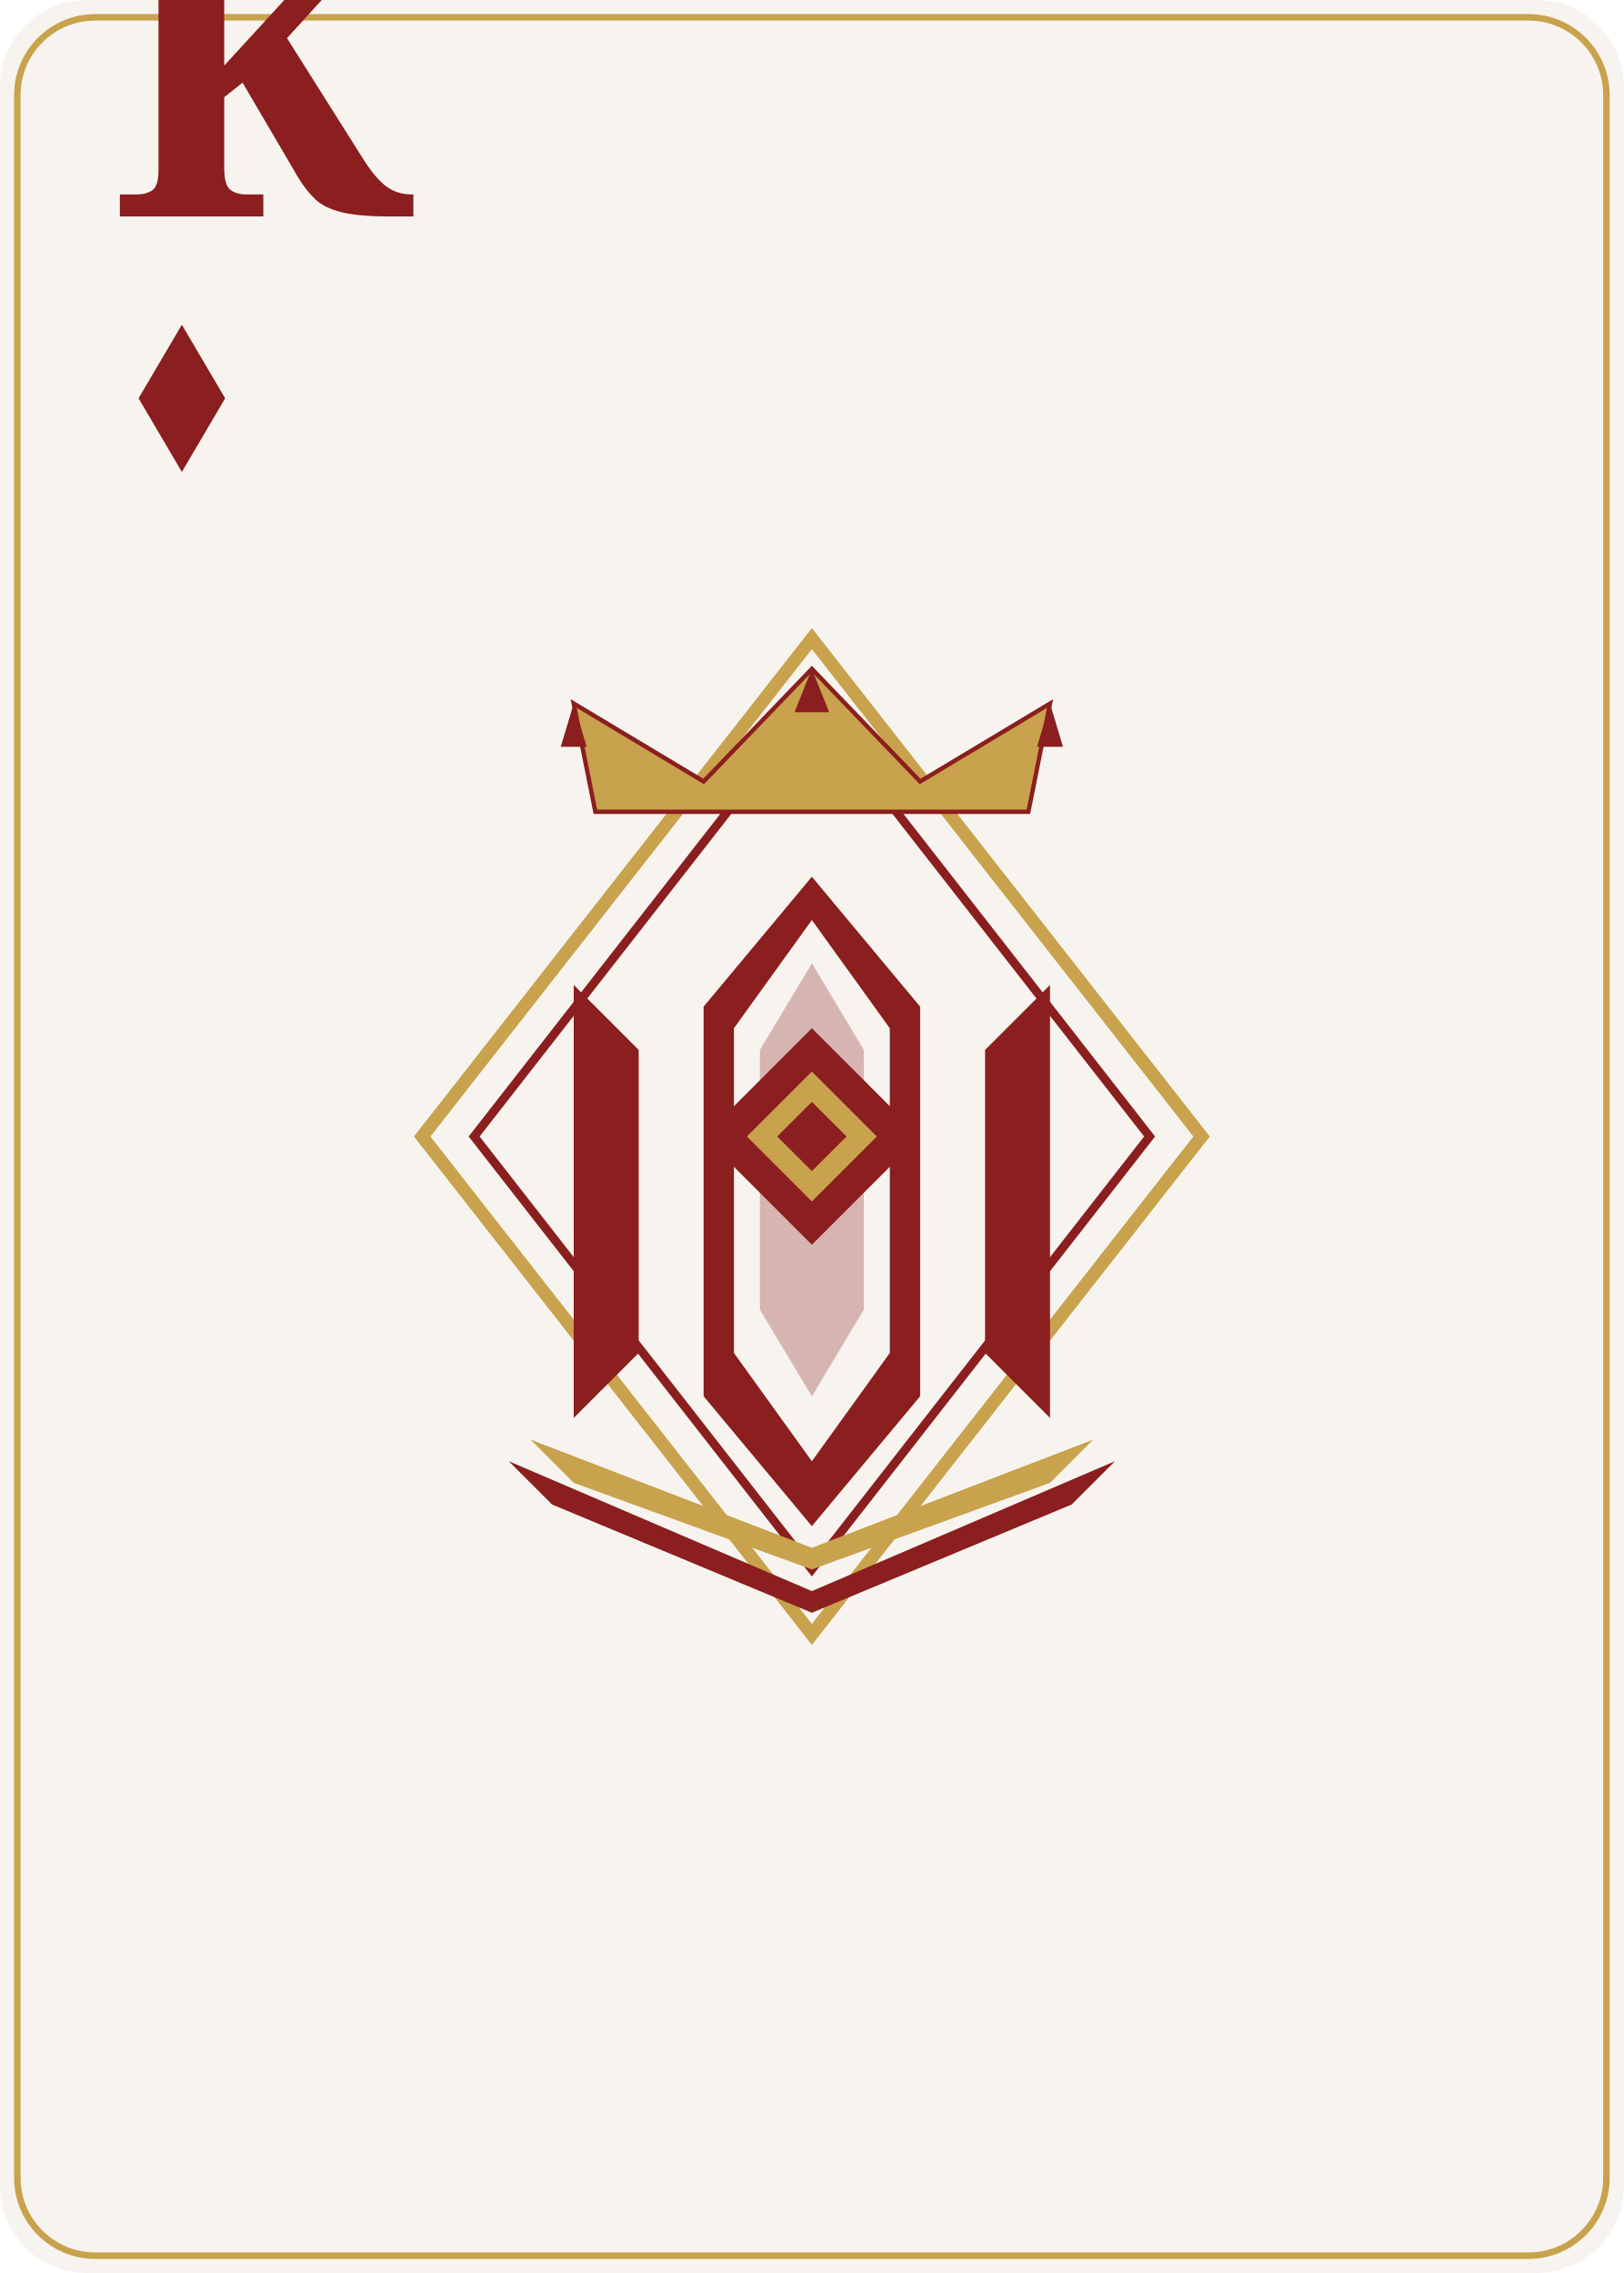
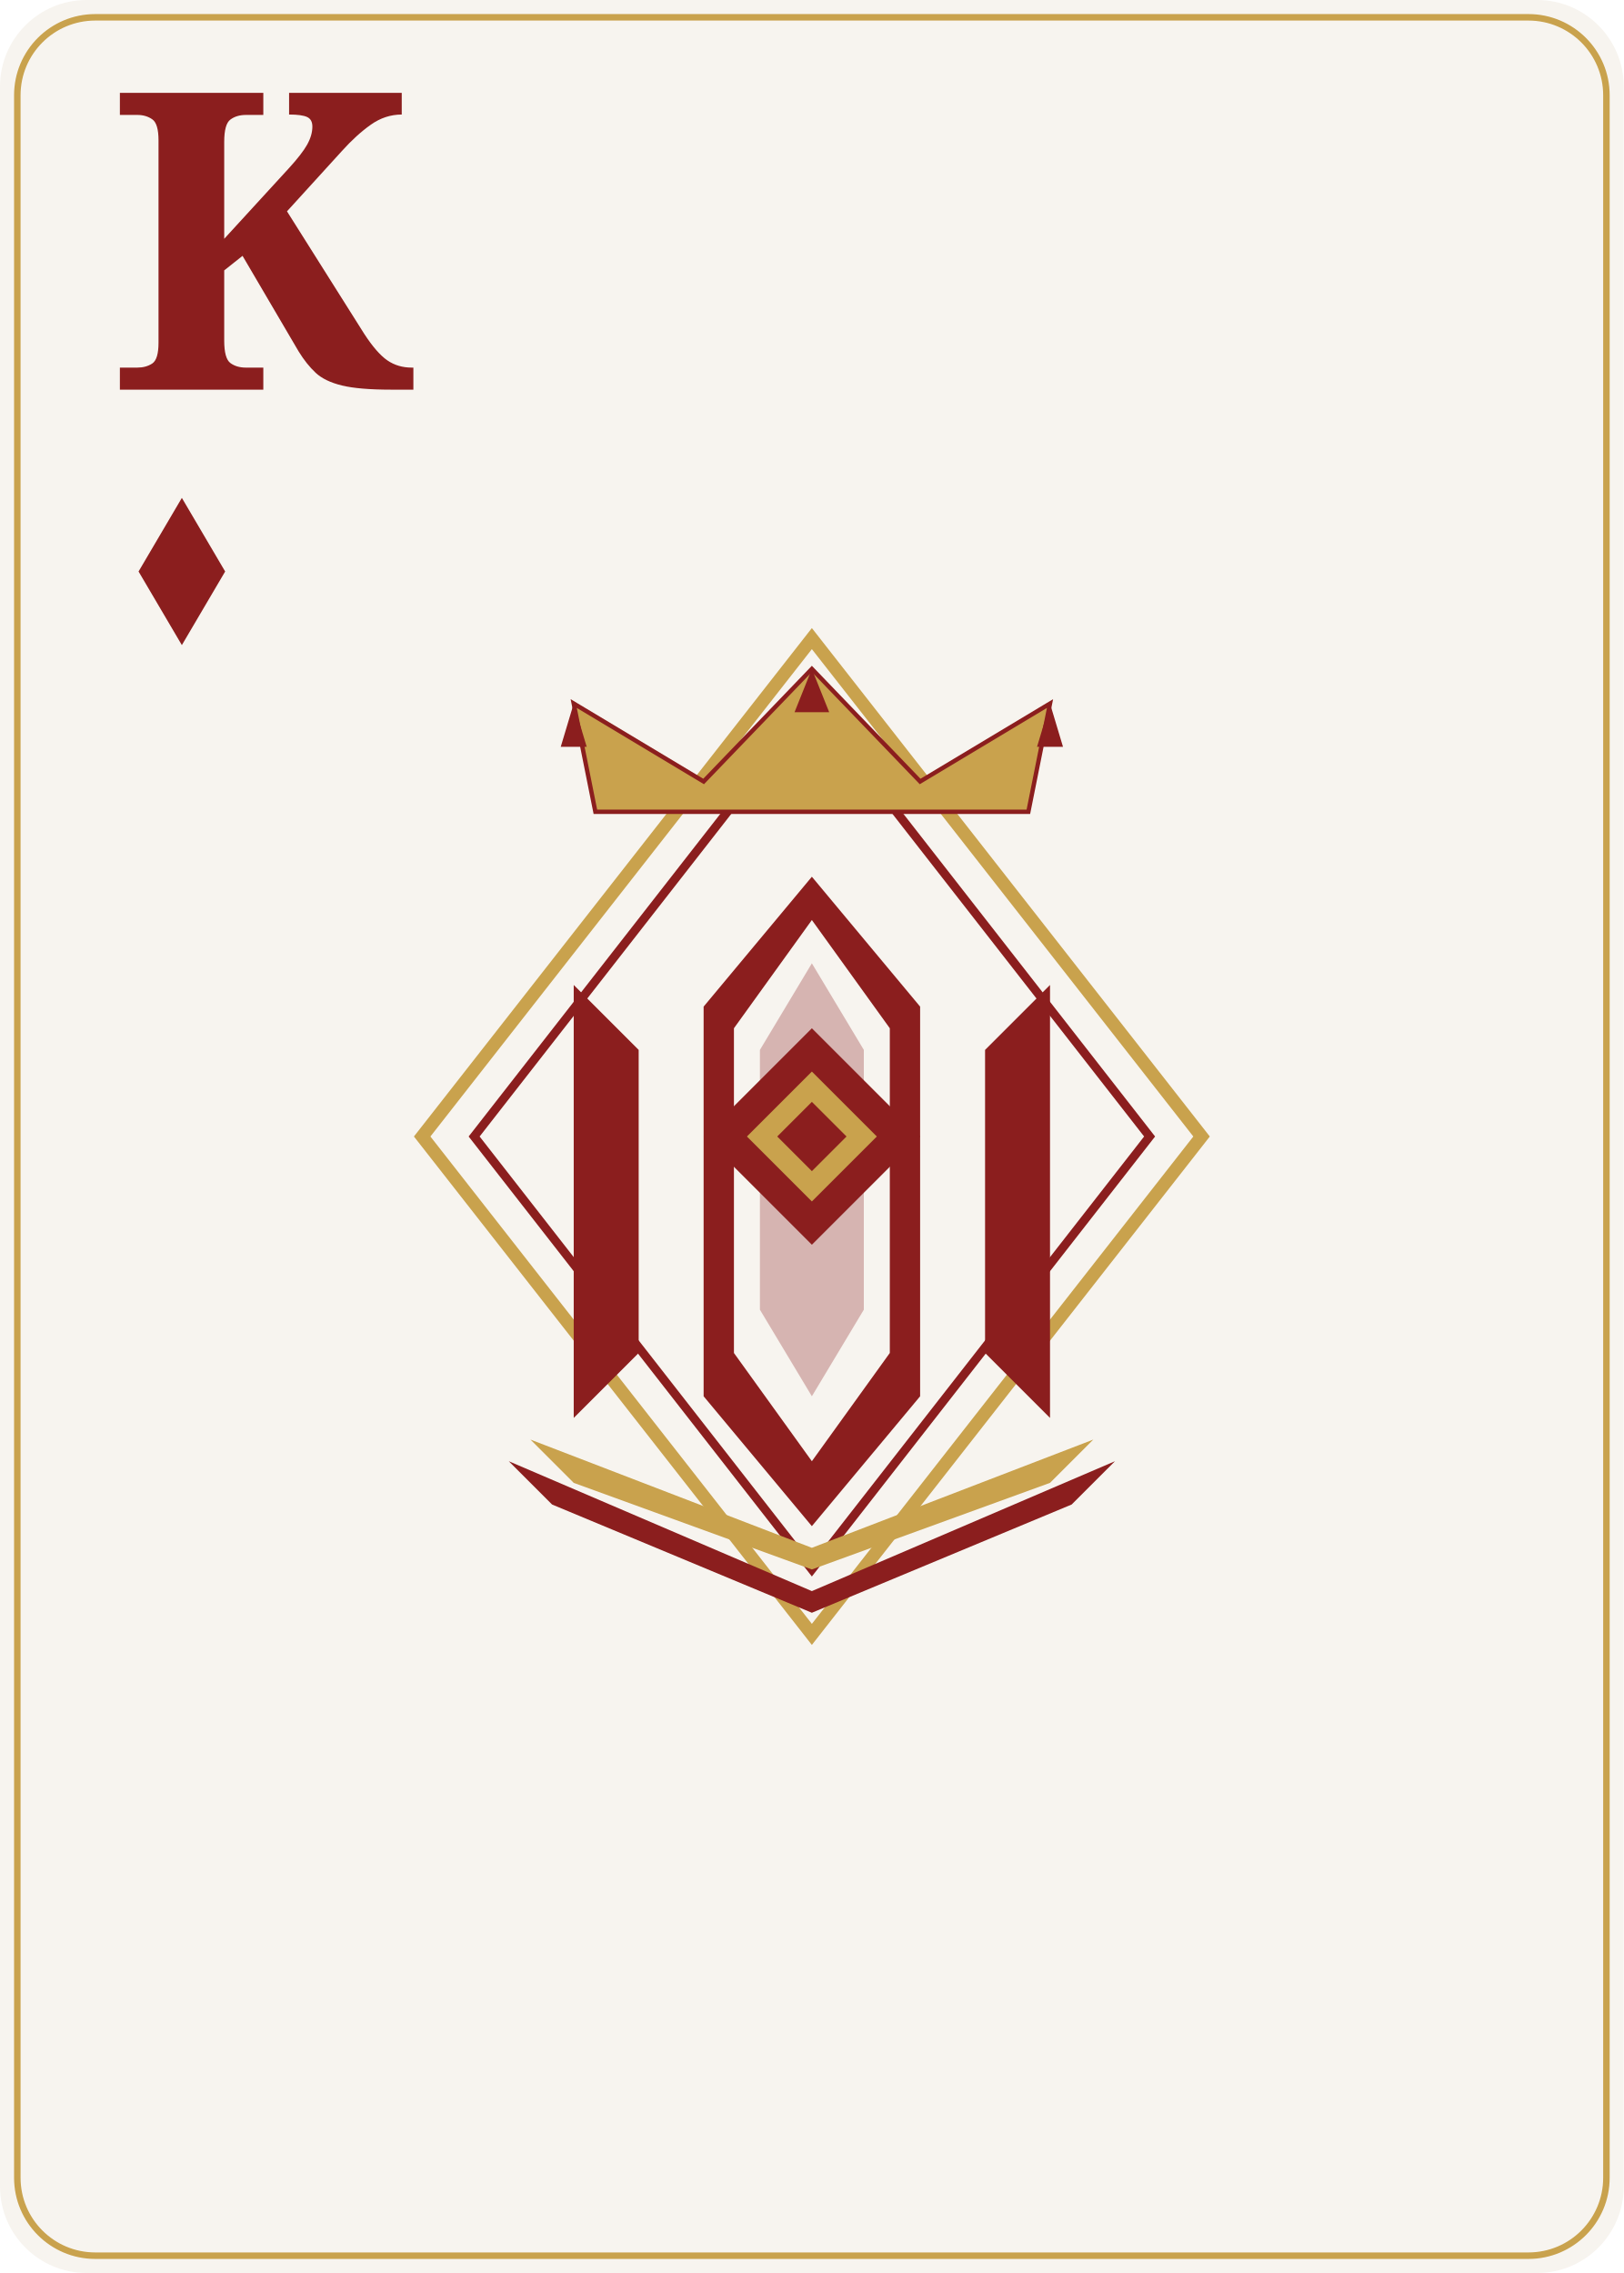
<svg xmlns="http://www.w3.org/2000/svg" viewBox="0 0 375 525" width="375" height="525">
  <rect x="0" y="0" width="375" height="525" rx="20" ry="20" fill="#F7F4EF" />
  <rect x="4" y="4" width="367" height="517" rx="18" ry="18" fill="none" stroke="#C9A24D" stroke-width="1.5" />
-   <g transform="translate(25, 50)">
+   <g transform="translate(25, 90)">
    <text x="0" y="0" font-family="Georgia, serif" font-size="96" font-weight="bold" fill="#8B1E1E">K</text>
    <polygon points="15,15 25,32 15,49 5,32" fill="#8B1E1E" transform="translate(2, 10)" />
  </g>
  <g transform="translate(187.5, 262.5)">
    <polygon points="0,-115 90,0 0,115 -90,0" fill="none" stroke="#C9A24D" stroke-width="3" />
    <polygon points="0,-100 78,0 0,100 -78,0" fill="none" stroke="#8B1E1E" stroke-width="2" />
    <path d="M-50 -75 L-55 -100 L-25 -82 L0 -108 L25 -82 L55 -100 L50 -75 Z" fill="#C9A24D" stroke="#8B1E1E" stroke-width="1" />
    <polygon points="-55,-100 -52,-90 -58,-90" fill="#8B1E1E" />
    <polygon points="0,-108 4,-98 -4,-98" fill="#8B1E1E" />
    <polygon points="55,-100 58,-90 52,-90" fill="#8B1E1E" />
    <polygon points="0,-60 25,-30 25,60 0,90 -25,60 -25,-30" fill="#8B1E1E" />
    <polygon points="0,-50 18,-25 18,50 0,75 -18,50 -18,-25" fill="#F7F4EF" />
    <polygon points="0,-40 12,-20 12,40 0,60 -12,40 -12,-20" fill="#8B1E1E" opacity="0.3" />
    <polygon points="-55,-35 -40,-20 -40,50 -55,65" fill="#8B1E1E" />
    <polygon points="55,-35 40,-20 40,50 55,65" fill="#8B1E1E" />
    <polygon points="0,-25 25,0 0,25 -25,0" fill="#8B1E1E" />
    <polygon points="0,-15 15,0 0,15 -15,0" fill="#C9A24D" />
    <polygon points="0,-8 8,0 0,8 -8,0" fill="#8B1E1E" />
    <polygon points="-65,70 0,95 65,70 55,80 0,100 -55,80" fill="#C9A24D" />
    <polygon points="-70,75 0,105 70,75 60,85 0,110 -60,85" fill="#8B1E1E" />
  </g>
</svg>
